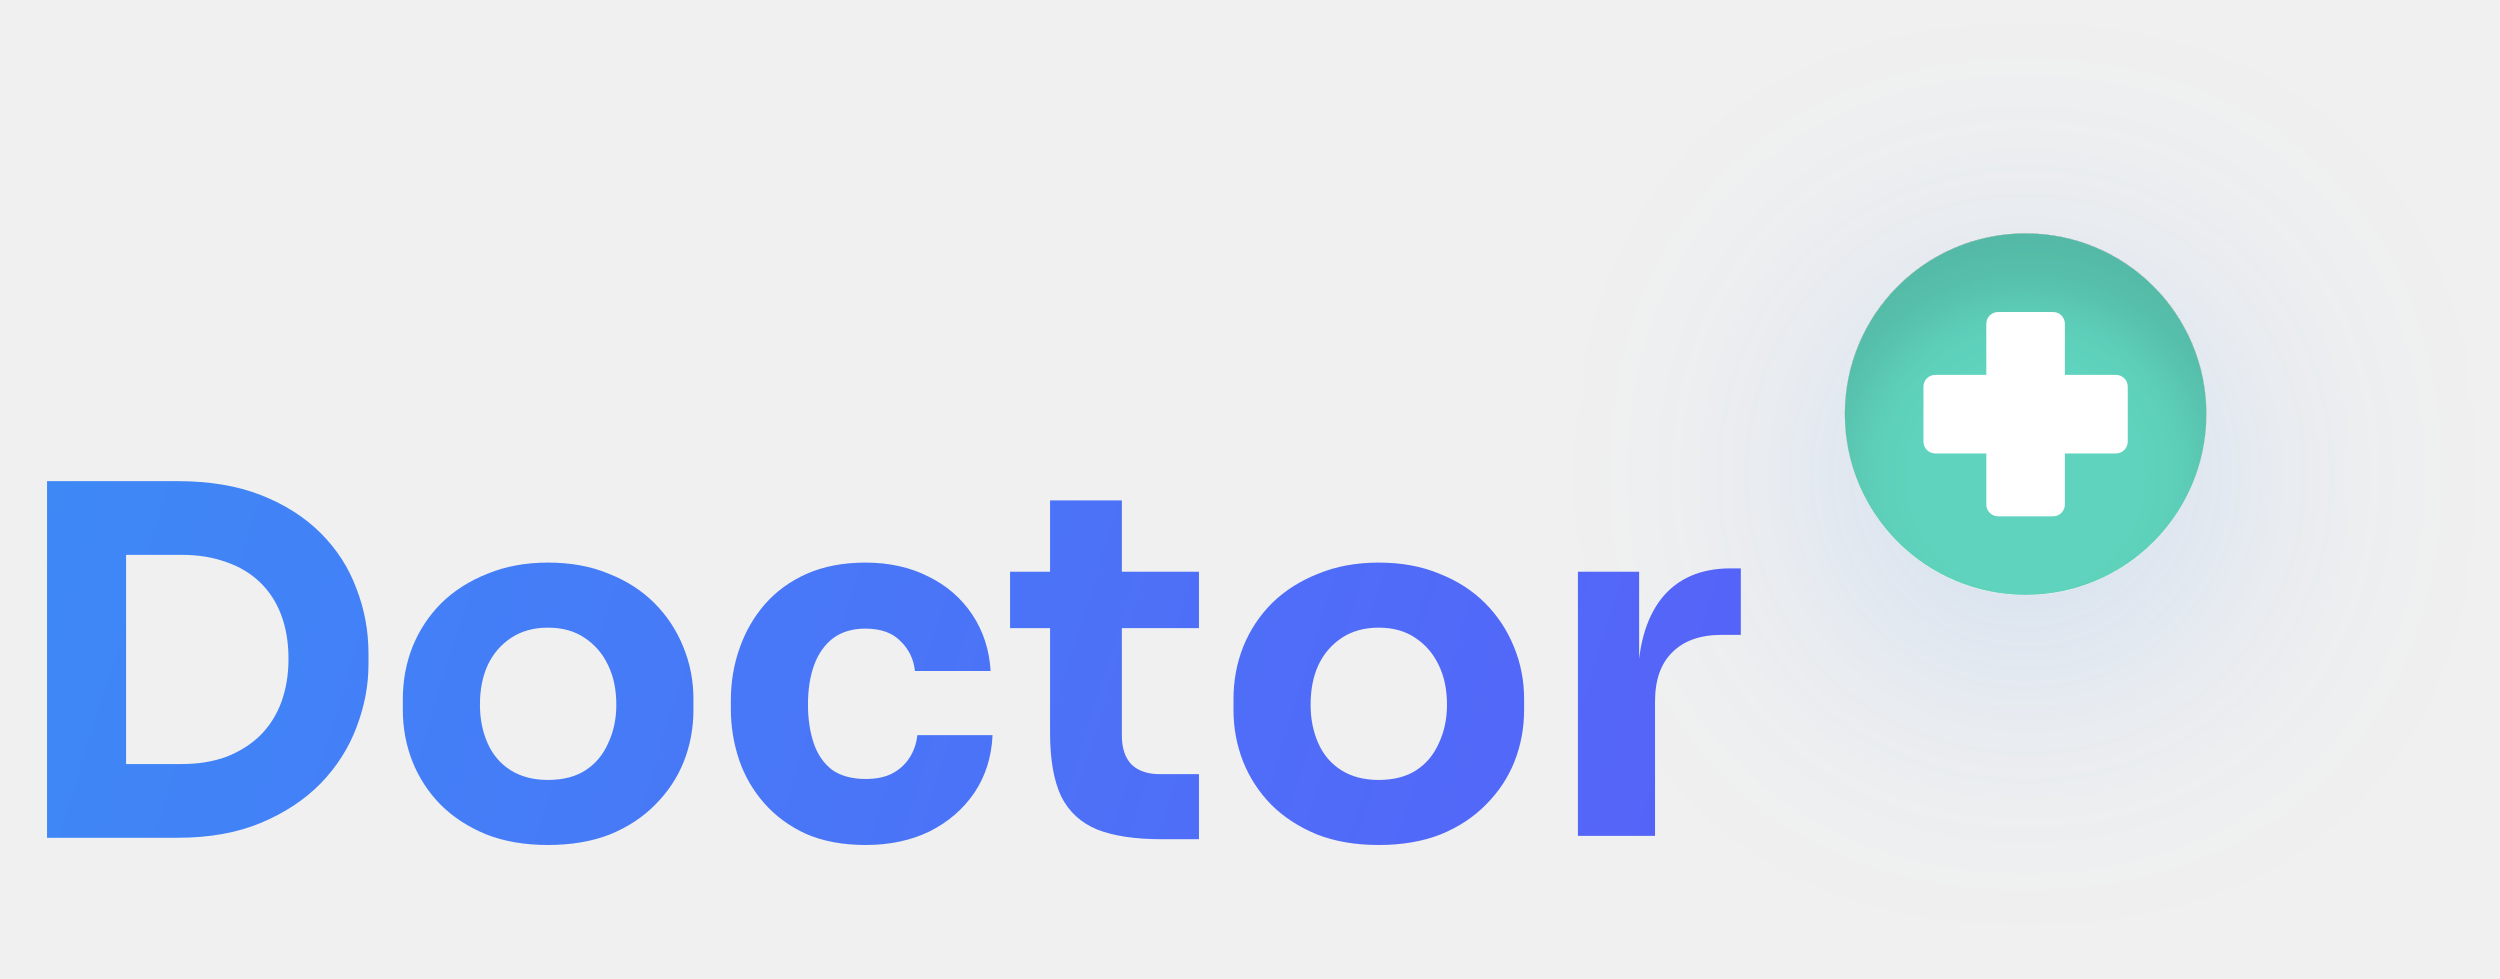
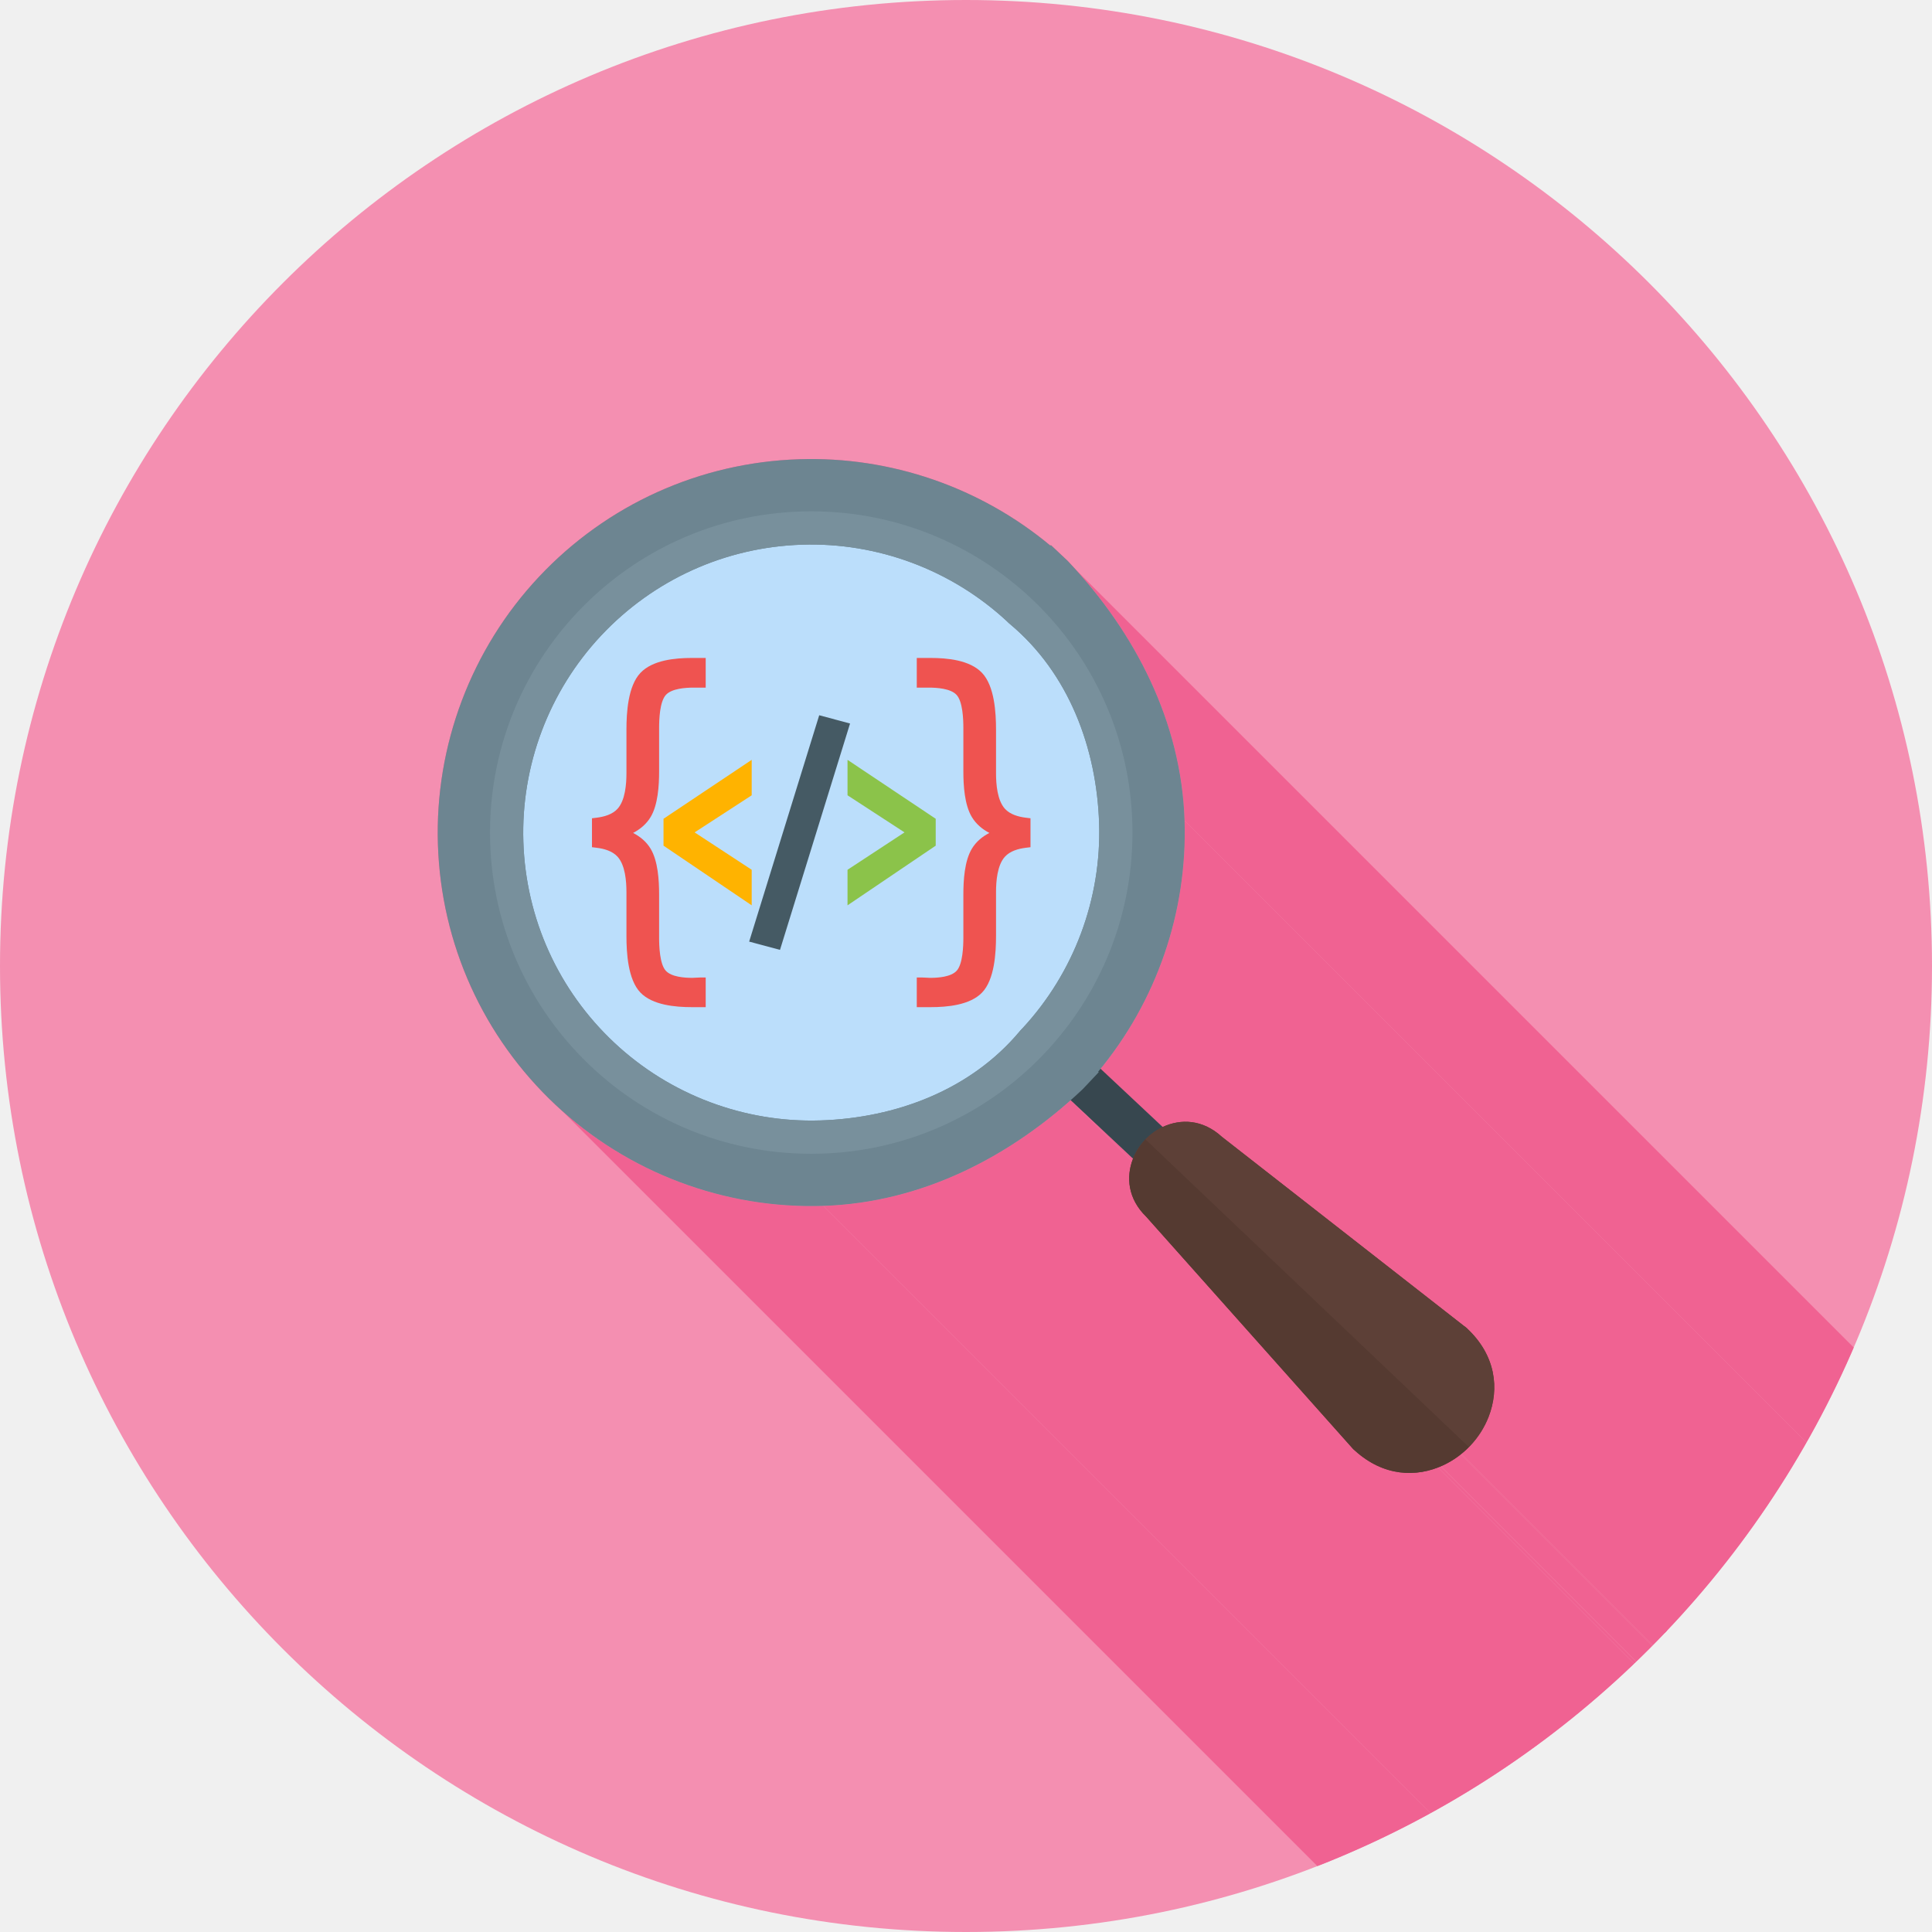
- <svg xmlns="http://www.w3.org/2000/svg" width="166" height="65" viewBox="0 0 166 65" fill="none">
-   <g filter="url(#filter0_di_3_413)">
-     <circle cx="134.5" cy="27.5" r="12" fill="#5FD3BD" />
+ <svg xmlns="http://www.w3.org/2000/svg" xml:space="preserve" width="2048" height="2048" style="shape-rendering:geometricPrecision;text-rendering:geometricPrecision;image-rendering:optimizeQuality;fill-rule:evenodd;clip-rule:evenodd">
+   <defs>
+     <clipPath id="id0">
+       <path d="M1024-.001c565.539 0 1024 458.462 1024 1024 0 565.539-458.462 1024-1024 1024-565.539 0-1024-458.462-1024-1024 0-565.54 458.462-1024 1024-1024z" />
+     </clipPath>
+     <style>.fil9{fill:#ef5350}.fil1{fill:#f06292}.fil5{fill:#5d4037;fill-rule:nonzero}</style>
+   </defs>
+   <g id="Layer_x0020_1">
+     <path d="M1024-.001c565.539 0 1024 458.462 1024 1024 0 565.539-458.462 1024-1024 1024-565.539 0-1024-458.462-1024-1024 0-565.54 458.462-1024 1024-1024z" style="fill:#f48fb1" />
+     <g style="clip-path:url(#id0)">
+       <g id="_289348184">
+         <path id="_2909699521" class="fil1" d="M1255.68 869.805 2391.57 2005.69l.18 8.96-.01 8.95-.22 8.93-.43 8.91-.62 8.88-.82 8.86-1.02 8.82-1.21 8.79-1.41 8.76-1.6 8.71-1.8 8.66-1.99 8.62-2.17 8.57-2.37 8.51-2.55 8.46-2.75 8.39-2.92 8.33-3.11 8.26-3.3 8.19-3.47 8.12-3.66 8.04-3.83 7.96-4.02 7.88-4.19 7.79-4.36 7.7-4.54 7.6-4.71 7.51-4.89 7.41-5.05 7.3-5.23 7.2-5.39 7.09-5.56 6.97-1135.88-1135.88 5.56-6.97 5.39-7.09 5.23-7.2 5.05-7.3 4.89-7.41 4.71-7.51 4.54-7.6 4.36-7.7 4.19-7.79 4.02-7.88 3.83-7.96 3.66-8.04 3.47-8.12 3.29-8.19 3.12-8.26 2.92-8.33 2.74-8.4 2.56-8.451 2.37-8.514 2.17-8.566 1.99-8.619 1.8-8.666 1.6-8.71 1.41-8.752 1.21-8.79 1.02-8.825.82-8.856.62-8.884.42-8.908.22-8.932.02-8.948z" />
+         <path id="_290969976" class="fil1" d="M1139.6 602.979 2275.48 1738.86l6.42 7.21 6.29 7.32 6.14 7.43 6 7.53 5.85 7.65 5.69 7.74 5.54 7.84 5.37 7.95 5.21 8.04 5.03 8.14 4.86 8.23 4.68 8.32 4.49 8.42 4.31 8.5 4.11 8.6 3.92 8.67 3.71 8.76 3.51 8.85 3.3 8.92 3.08 9 2.87 9.08 2.64 9.16 2.42 9.22 2.18 9.3 1.95 9.37 1.71 9.44 1.47 9.5 1.22 9.57.96 9.63.71 9.69.45 9.75L1255.68 869.805l-.44-9.75-.71-9.691-.97-9.63-1.21-9.567-1.47-9.503-1.71-9.436-1.95-9.368-2.18-9.299-2.42-9.228-2.64-9.154-2.87-9.079-3.08-9.001-3.3-8.924-3.51-8.843-3.72-8.762-3.91-8.677-4.11-8.592-4.31-8.505-4.49-8.415-4.68-8.325-4.86-8.232-5.03-8.138-5.21-8.042-5.37-7.944-5.54-7.844-5.69-7.743-5.85-7.64-6-7.536-6.14-7.428-6.29-7.32z" />
+         <path id="_290971080" class="fil1" d="m1232.49 1194.65 1135.88 1135.88.01-.01h.01l.02-.01h.01l.01-.01h.01l.02-.01.01-.01L1232.59 1194.6l-.01.01h-.02l-.01.01-.01.01h-.01l-.02.01h-.01z" />
+         <path id="_290970792" class="fil1" d="m1240.23 1201.91 1135.88 1135.88 1.6 1.66 1.4 1.78 1.2 1.87 1 1.96.81 2.03.6 2.09.4 2.12.21 2.15v2.16l-.2 2.15-.41 2.14-.6 2.09-.81 2.04-1.01 1.97-1.22 1.89-1.42 1.8L1241.78 1233.8l1.42-1.79 1.22-1.89 1.01-1.97.81-2.04.6-2.1.41-2.13.19-2.15v-2.16l-.2-2.15-.4-2.12-.6-2.09-.81-2.03-1-1.96-1.2-1.88-1.4-1.77z" />
+         <path id="_290970552" class="fil1" d="m1241.78 1233.8 1135.88 1135.89-.07.07-.07.08-.07.08-.06.08-.07.07-.07.08-.08.08-.07.07-1135.88-1135.88.07-.08.07-.07.07-.08.07-.08.07-.07.07-.08.07-.08z" />
+         <path id="_290970672" class="fil1" d="M1241.22 1234.42 2377.1 2370.3l-1.69 1.63-1.82 1.43-1.93 1.22-2.01 1-2.08.8-2.14.6-2.18.38-2.2.17-2.2-.04-2.2-.25-2.17-.46-2.13-.67-2.07-.88-1.99-1.1-1.9-1.31-1.8-1.53-1135.88-1135.88 1.79 1.53 1.91 1.31 1.99 1.09 2.07.89 2.13.67 2.17.46 2.19.25 2.21.04 2.2-.17 2.18-.39 2.14-.59 2.08-.8 2.01-1.01 1.93-1.22 1.81-1.42z" />
+         <path id="_290970408" class="fil1" d="m1208.71 1235.41 1135.88 1135.88-7.66-7.18-1135.88-1135.88z" />
+         <path id="_290970720" class="fil1" d="m1201.05 1228.23 1135.88 1135.88-66.09-61.96-1135.88-1135.88z" />
+         <path id="_290970840" class="fil1" d="m1134.96 1166.27 1135.88 1135.88-6.9 6.02-7.01 5.89-7.1 5.76-7.19 5.63-7.29 5.49-7.39 5.35-7.47 5.21-7.56 5.06-7.65 4.91-7.74 4.75-7.82 4.6-7.9 4.43-7.99 4.26-8.06 4.1-8.15 3.92-8.22 3.75-8.3 3.56-8.37 3.38-8.45 3.2-8.51 3-8.59 2.8-8.65 2.61-8.72 2.41-8.79 2.19-8.85 1.99-8.91 1.78-8.98 1.56-9.03 1.33-9.09 1.12-9.14.88-9.2.65-9.26.42L872.681 1278.28l9.254-.42 9.2-.65 9.147-.89 9.09-1.11 9.031-1.34 8.973-1.55 8.913-1.78 8.85-1.99 8.786-2.2 8.72-2.4 8.655-2.61 8.586-2.8 8.516-3.01 8.444-3.19 8.374-3.38 8.3-3.56 8.22-3.75 8.14-3.92 8.07-4.1 7.99-4.26 7.9-4.44 7.82-4.59 7.74-4.75 7.65-4.91 7.56-5.06 7.47-5.21 7.38-5.35 7.29-5.49 7.2-5.63 7.1-5.76 7.01-5.89z" />
+         <path id="_290970360" class="fil1" d="M872.681 1278.28 2008.56 2414.16l-9.81.2-9.8-.05-9.77-.3-9.75-.53-9.71-.78-9.68-1.01-9.64-1.24-9.59-1.48-9.55-1.72-9.49-1.95-9.44-2.17-9.37-2.4-9.31-2.63-9.24-2.86-9.17-3.08-9.08-3.3-9.01-3.52-8.91-3.73-8.83-3.96-8.73-4.17-8.63-4.38-8.52-4.6-8.42-4.8-8.3-5.01-8.18-5.23-8.07-5.42-7.94-5.63-7.81-5.83-7.67-6.04-7.53-6.23-7.39-6.42L596.334 1178l7.392 6.43 7.535 6.23 7.673 6.04 7.808 5.83 7.938 5.63 8.065 5.42 8.185 5.22 8.303 5.02 8.416 4.8 8.524 4.6 8.629 4.38 8.729 4.17 8.825 3.95 8.916 3.74 9.004 3.52 9.086 3.3 9.165 3.08 9.239 2.85 9.309 2.63 9.376 2.41 9.436 2.17 9.494 1.95 9.545 1.71 9.594 1.48 9.639 1.25 9.679 1.01 9.715.78 9.745.53 9.774.29 9.795.05z" />
+         <path id="_289347704" class="fil1" d="m1232.49 1194.65.1-.046-.1.046zm-99.45-598.767c70.636 75.111 119.286 169.614 122.646 273.924 3.084 95.685-28.83 189.357-89.012 263.138l65.816 61.706 7.744 7.26c9.047 8.512 9.67 22.625 1.548 31.896-.182.206-.367.412-.559.615-8.703 9.251-23.26 9.694-32.51.99l-7.663-7.183-66.087-61.96c-73.134 64.848-163.291 108.823-262.281 112.013-104.764 3.375-207.118-35.205-283.591-106.902-76.856-72.056-121.493-170.834-124.885-276.103-3.376-104.763 35.205-207.117 106.902-283.59 72.057-76.855 170.835-121.493 276.103-124.884 97.04-3.128 192.014 29.745 266.266 91.59l.537-.573 16.833 15.854c.658.619.371.33 1.132 1.103l.683.697.215.232.164.176z" />
+       </g>
+     </g>
+     <path d="M1024-.001c565.539 0 1024 458.462 1024 1024 0 565.539-458.462 1024-1024 1024-565.539 0-1024-458.462-1024-1024 0-565.54 458.462-1024 1024-1024z" style="fill:none" />
+     <circle cx="859.945" cy="882.541" style="fill:#bbdefb" r="308.098" />
+     <path d="M1154.28 1121.32c-9.25-8.704-23.808-8.26-32.511.99-8.705 9.251-8.26 23.81.99 32.513l85.955 80.587c9.25 8.703 23.807 8.26 32.51-.991 8.704-9.25 8.261-23.808-.99-32.511l-85.954-80.588z" style="fill:#37474f;fill-rule:nonzero" />
+     <path class="fil5" d="m1295.23 1205.05 256.805 200.646a23.194 23.194 0 0 1 3.22 2.526l-15.77 16.82 15.761-16.751c30.493 28.587 34.302 63.866 22.733 93.602-4.371 11.236-10.971 21.564-19.155 30.292-8.184 8.728-18.05 15.972-28.954 21.045-28.471 13.246-63.294 11.933-93.526-15.47a23.159 23.159 0 0 1-2.847-2.698l17.216-15.334-17.2 15.31-218.6-245.412c-19.23-18.774-21.482-41.81-13.888-61.333 2.88-7.406 7.21-14.187 12.562-19.897 5.352-5.708 11.827-10.456 19.003-13.795 19.133-8.901 42.499-8.02 62.64 10.449z" />
+     <path d="M1557.21 1533.86c-7.856 7.983-17.147 14.628-27.347 19.374-28.472 13.246-63.294 11.932-93.527-15.47a23.159 23.159 0 0 1-2.847-2.698l17.216-15.334-17.2 15.31-218.6-245.412c-19.23-18.775-21.482-41.81-13.888-61.333 2.881-7.406 7.21-14.188 12.563-19.897.233-.25.47-.498.707-.742l342.923 326.202z" style="fill:#553a31;fill-rule:nonzero" />
+     <path class="fil5" d="m1295.23 1205.05 256.805 200.646a23.194 23.194 0 0 1 3.22 2.526l-15.77 16.82 15.761-16.751c30.493 28.587 34.302 63.866 22.733 93.602-4.371 11.236-10.971 21.564-19.155 30.292-.51.545-1.025 1.08-1.548 1.613l-.058.058-342.923-326.202.362-.37c5.137-5.214 11.229-9.564 17.933-12.683 19.133-8.901 42.498-8.02 62.64 10.449z" />
+     <path d="m1113.47 578.391.537-.573 16.834 15.854c.657.619.37.33 1.131 1.103l.683.697.215.233.164.176c70.636 75.11 119.286 169.614 122.646 273.924 3.127 97.042-29.744 192.014-91.59 266.266l.573.536-15.854 16.834c-.619.658-.33.37-1.103 1.132l-.697.682-.233.215-.176.165c-75.11 70.635-169.615 119.284-273.924 122.646-104.764 3.375-207.118-35.206-283.59-106.902-76.856-72.056-121.494-170.834-124.886-276.103-3.375-104.763 35.205-207.117 106.902-283.59 72.057-76.855 170.835-121.493 276.103-124.884 97.04-3.128 192.014 29.744 266.266 91.59zm-29.484 511.526c54.46-58.82 83.694-137.087 81.111-217.23-2.565-79.596-32.133-158.961-94.352-211.031l-.375-.313-.908-.793-.622-.571c-.83-.767-.568-.517-1.298-1.257l-.225-.229c-58.82-54.46-137.087-83.692-217.23-81.11C768.86 580 692.782 614.47 637.194 673.76c-55.292 58.975-85.016 137.843-82.411 218.634 2.617 81.226 37.085 157.305 96.374 212.892 58.976 55.292 137.843 85.017 218.635 82.413 79.596-2.567 158.961-32.134 211.031-94.353l.313-.374.793-.91.571-.621c.767-.83.518-.568 1.257-1.298l.228-.224z" style="fill:#6d8591" />
+     <path d="M859.945 542.028c188.06 0 340.513 152.453 340.513 340.513 0 188.06-152.453 340.513-340.513 340.513-188.06 0-340.513-152.453-340.513-340.513 0-188.06 152.453-340.513 340.513-340.513zm224.046 547.889c54.46-58.82 83.694-137.087 81.111-217.23-2.565-79.596-32.133-158.961-94.352-211.031l-.375-.313-.908-.793-.622-.571c-.83-.767-.569-.517-1.298-1.257l-.225-.229c-58.82-54.46-137.087-83.692-217.23-81.11C768.865 580 692.787 614.47 637.2 673.76c-55.292 58.975-85.016 137.843-82.411 218.634 2.617 81.226 37.085 157.305 96.374 212.892 58.976 55.292 137.843 85.017 218.635 82.413 79.596-2.567 158.961-32.134 211.031-94.353l.313-.374.793-.91.571-.621c.767-.83.518-.568 1.257-1.298l.228-.224z" style="fill:#78909c" />
+     <path class="fil9" d="M1048.79 882.949c-7.465-3.914-14.016-9.304-18.533-16.77-7.874-13.015-9.046-33.586-9.046-48.421v-46.084c0-9.056-.63-27.99-7.243-35.116-6.292-6.782-20.97-7.658-29.503-7.658h-12.643v-31.444h14.588c17.68 0 41.637 2.168 54.586 15.825 13.257 13.983 14.836 42.132 14.836 60.273v46.148c0 11.472 1.275 28.566 9.378 37.58 5.497 6.116 14.326 8.547 22.204 9.517l4.954.609v30.654l-4.954.611c-7.894.972-16.696 3.411-22.211 9.524-8.1 8.974-9.371 26.006-9.371 37.443v46.406c0 17.984-1.537 46.308-14.797 60.107-12.87 13.392-37.177 15.473-54.625 15.473h-14.588v-31.444h5.644c1.568 0 3.159.101 4.723.208 1.261.085 2.567.182 3.831.182 8.298 0 22.051-.916 28.11-7.558 6.474-7.1 7.081-26.117 7.081-35.087v-45.825c0-14.849 1.164-35.456 9.046-48.486 4.517-7.465 11.063-12.819 18.533-16.667zM671.102 882.949c7.47 3.848 14.016 9.202 18.532 16.666 7.882 13.03 9.046 33.638 9.046 48.487v45.825c0 8.97.607 27.987 7.081 35.087 6.06 6.642 19.813 7.557 28.11 7.557 1.265 0 2.57-.096 3.831-.181 1.565-.107 3.156-.208 4.725-.208h5.643v31.444h-14.588c-17.448 0-41.754-2.08-54.625-15.473-13.26-13.8-14.797-42.123-14.797-60.107V945.64c0-11.437-1.272-28.468-9.37-37.443-5.516-6.113-14.32-8.552-22.212-9.524l-4.954-.61v-30.655l4.954-.61c7.878-.97 16.708-3.4 22.204-9.516 8.103-9.014 9.378-26.108 9.378-37.58v-46.148c0-18.14 1.578-46.29 14.836-60.273 12.947-13.657 36.905-15.826 54.586-15.826h14.588V728.9h-12.644c-8.532 0-23.21.876-29.501 7.658-6.613 7.126-7.245 26.06-7.245 35.116v46.084c0 14.835-1.172 35.406-9.046 48.422-4.516 7.465-11.067 12.855-18.532 16.769z" />
+     <path style="fill:#ffb300" d="m736.335 882.356 60.493 39.642v37.687l-93.477-63.242v-28.509l93.477-62.463v37.583z" />
+     <path style="fill:#8bc34a" d="m958.824 882.356-60.414-39.305v-37.58l93.477 62.463v28.509l-93.477 63.242V922z" />
+     <path style="fill:#455a64" d="m901.093 766.936-74.257 239.944-32.692-8.734L868.4 758.201z" />
  </g>
-   <rect x="131.891" y="20.718" width="5.217" height="13.565" rx="0.783" fill="white" />
-   <rect x="141.283" y="24.892" width="5.217" height="13.565" rx="0.783" transform="rotate(90 141.283 24.8916)" fill="white" />
-   <path d="M7.732 55.628V50.732H12.084C13.172 50.732 14.153 50.572 15.028 50.252C15.903 49.911 16.649 49.441 17.268 48.844C17.887 48.225 18.356 47.489 18.676 46.636C18.996 45.761 19.156 44.801 19.156 43.756C19.156 42.668 18.996 41.697 18.676 40.844C18.356 39.991 17.887 39.265 17.268 38.668C16.649 38.071 15.903 37.623 15.028 37.324C14.153 37.004 13.172 36.844 12.084 36.844H7.732V31.948H11.796C13.908 31.948 15.753 32.257 17.332 32.876C18.911 33.495 20.233 34.337 21.3 35.404C22.367 36.471 23.156 37.697 23.668 39.084C24.201 40.449 24.468 41.889 24.468 43.404V44.108C24.468 45.516 24.201 46.913 23.668 48.3C23.156 49.665 22.367 50.903 21.3 52.012C20.233 53.1 18.911 53.975 17.332 54.636C15.753 55.297 13.908 55.628 11.796 55.628H7.732ZM3.124 55.628V31.948H8.372V55.628H3.124ZM36.38 56.108C34.844 56.108 33.479 55.873 32.284 55.404C31.089 54.913 30.076 54.252 29.244 53.42C28.433 52.588 27.815 51.639 27.388 50.572C26.961 49.484 26.748 48.343 26.748 47.148V46.412C26.748 45.196 26.961 44.044 27.388 42.956C27.836 41.847 28.476 40.876 29.308 40.044C30.161 39.212 31.185 38.561 32.38 38.092C33.575 37.601 34.908 37.356 36.38 37.356C37.895 37.356 39.239 37.601 40.412 38.092C41.607 38.561 42.62 39.212 43.452 40.044C44.284 40.876 44.924 41.847 45.372 42.956C45.82 44.044 46.044 45.196 46.044 46.412V47.148C46.044 48.343 45.831 49.484 45.404 50.572C44.977 51.639 44.348 52.588 43.516 53.42C42.705 54.252 41.703 54.913 40.508 55.404C39.313 55.873 37.937 56.108 36.38 56.108ZM36.38 51.788C37.383 51.788 38.215 51.575 38.876 51.148C39.537 50.721 40.039 50.124 40.38 49.356C40.743 48.588 40.924 47.735 40.924 46.796C40.924 45.793 40.743 44.919 40.38 44.172C40.017 43.404 39.495 42.796 38.812 42.348C38.151 41.9 37.34 41.676 36.38 41.676C35.441 41.676 34.631 41.9 33.948 42.348C33.265 42.796 32.743 43.404 32.38 44.172C32.039 44.919 31.868 45.793 31.868 46.796C31.868 47.735 32.039 48.588 32.38 49.356C32.721 50.124 33.233 50.721 33.916 51.148C34.599 51.575 35.42 51.788 36.38 51.788ZM57.489 56.108C55.975 56.108 54.652 55.863 53.521 55.372C52.412 54.86 51.484 54.177 50.737 53.324C49.991 52.471 49.436 51.511 49.073 50.444C48.711 49.356 48.529 48.236 48.529 47.084V46.476C48.529 45.281 48.721 44.14 49.105 43.052C49.489 41.943 50.055 40.961 50.801 40.108C51.548 39.255 52.476 38.583 53.585 38.092C54.716 37.601 56.007 37.356 57.457 37.356C59.036 37.356 60.433 37.665 61.649 38.284C62.865 38.881 63.836 39.724 64.561 40.812C65.287 41.9 65.692 43.148 65.777 44.556H60.753C60.668 43.767 60.348 43.105 59.793 42.572C59.26 42.017 58.481 41.74 57.457 41.74C56.604 41.74 55.889 41.953 55.313 42.38C54.759 42.807 54.343 43.393 54.065 44.14C53.788 44.887 53.649 45.772 53.649 46.796C53.649 47.735 53.777 48.588 54.033 49.356C54.289 50.103 54.695 50.689 55.249 51.116C55.825 51.521 56.572 51.724 57.489 51.724C58.172 51.724 58.748 51.607 59.217 51.372C59.708 51.116 60.092 50.775 60.369 50.348C60.668 49.9 60.849 49.388 60.913 48.812H65.905C65.841 50.263 65.436 51.543 64.689 52.652C63.943 53.74 62.951 54.593 61.713 55.212C60.476 55.809 59.068 56.108 57.489 56.108ZM77.148 55.724C75.377 55.724 73.948 55.511 72.86 55.084C71.772 54.636 70.972 53.9 70.46 52.876C69.969 51.831 69.724 50.423 69.724 48.652V33.228H74.492V48.844C74.492 49.676 74.705 50.316 75.132 50.764C75.58 51.191 76.209 51.404 77.02 51.404H79.612V55.724H77.148ZM67.068 41.708V37.964H79.612V41.708H67.068ZM91.536 56.108C90 56.108 88.635 55.873 87.44 55.404C86.246 54.913 85.232 54.252 84.4 53.42C83.59 52.588 82.971 51.639 82.544 50.572C82.118 49.484 81.904 48.343 81.904 47.148V46.412C81.904 45.196 82.118 44.044 82.544 42.956C82.992 41.847 83.632 40.876 84.464 40.044C85.318 39.212 86.342 38.561 87.536 38.092C88.731 37.601 90.064 37.356 91.536 37.356C93.051 37.356 94.395 37.601 95.568 38.092C96.763 38.561 97.776 39.212 98.608 40.044C99.44 40.876 100.08 41.847 100.528 42.956C100.976 44.044 101.2 45.196 101.2 46.412V47.148C101.2 48.343 100.987 49.484 100.56 50.572C100.134 51.639 99.504 52.588 98.672 53.42C97.862 54.252 96.859 54.913 95.664 55.404C94.47 55.873 93.094 56.108 91.536 56.108ZM91.536 51.788C92.539 51.788 93.371 51.575 94.032 51.148C94.694 50.721 95.195 50.124 95.536 49.356C95.899 48.588 96.08 47.735 96.08 46.796C96.08 45.793 95.899 44.919 95.536 44.172C95.174 43.404 94.651 42.796 93.968 42.348C93.307 41.9 92.496 41.676 91.536 41.676C90.598 41.676 89.787 41.9 89.104 42.348C88.422 42.796 87.899 43.404 87.536 44.172C87.195 44.919 87.024 45.793 87.024 46.796C87.024 47.735 87.195 48.588 87.536 49.356C87.878 50.124 88.39 50.721 89.072 51.148C89.755 51.575 90.576 51.788 91.536 51.788ZM104.774 55.5V37.964H108.838V45.484H108.742C108.742 43.009 109.264 41.1 110.31 39.756C111.376 38.412 112.912 37.74 114.918 37.74H115.59V42.156H114.31C112.902 42.156 111.814 42.54 111.046 43.308C110.278 44.055 109.894 45.143 109.894 46.572V55.5H104.774Z" fill="url(#paint0_linear_3_413)" />
-   <defs>
-     <filter id="filter0_di_3_413" x="103.5" y="0.5" width="62" height="62" filterUnits="userSpaceOnUse" color-interpolation-filters="sRGB">
-       <feFlood flood-opacity="0" result="BackgroundImageFix" />
-       <feColorMatrix in="SourceAlpha" type="matrix" values="0 0 0 0 0 0 0 0 0 0 0 0 0 0 0 0 0 0 127 0" result="hardAlpha" />
-       <feOffset dy="4" />
-       <feGaussianBlur stdDeviation="9.5" />
-       <feComposite in2="hardAlpha" operator="out" />
-       <feColorMatrix type="matrix" values="0 0 0 0 0.086 0 0 0 0 0.471 0 0 0 0 0.949 0 0 0 0.2 0" />
-       <feBlend mode="normal" in2="BackgroundImageFix" result="effect1_dropShadow_3_413" />
-       <feBlend mode="normal" in="SourceGraphic" in2="effect1_dropShadow_3_413" result="shape" />
-       <feColorMatrix in="SourceAlpha" type="matrix" values="0 0 0 0 0 0 0 0 0 0 0 0 0 0 0 0 0 0 127 0" result="hardAlpha" />
-       <feOffset dy="4" />
-       <feGaussianBlur stdDeviation="2" />
-       <feComposite in2="hardAlpha" operator="arithmetic" k2="-1" k3="1" />
-       <feColorMatrix type="matrix" values="0 0 0 0 0 0 0 0 0 0 0 0 0 0 0 0 0 0 0.12 0" />
-       <feBlend mode="normal" in2="shape" result="effect2_innerShadow_3_413" />
-     </filter>
-     <linearGradient id="paint0_linear_3_413" x1="-8.53" y1="8.814" x2="234.505" y2="84.642" gradientUnits="userSpaceOnUse">
-       <stop stop-color="#3A8EF6" />
-       <stop offset="1" stop-color="#6F3AFA" />
-     </linearGradient>
-   </defs>
</svg>
